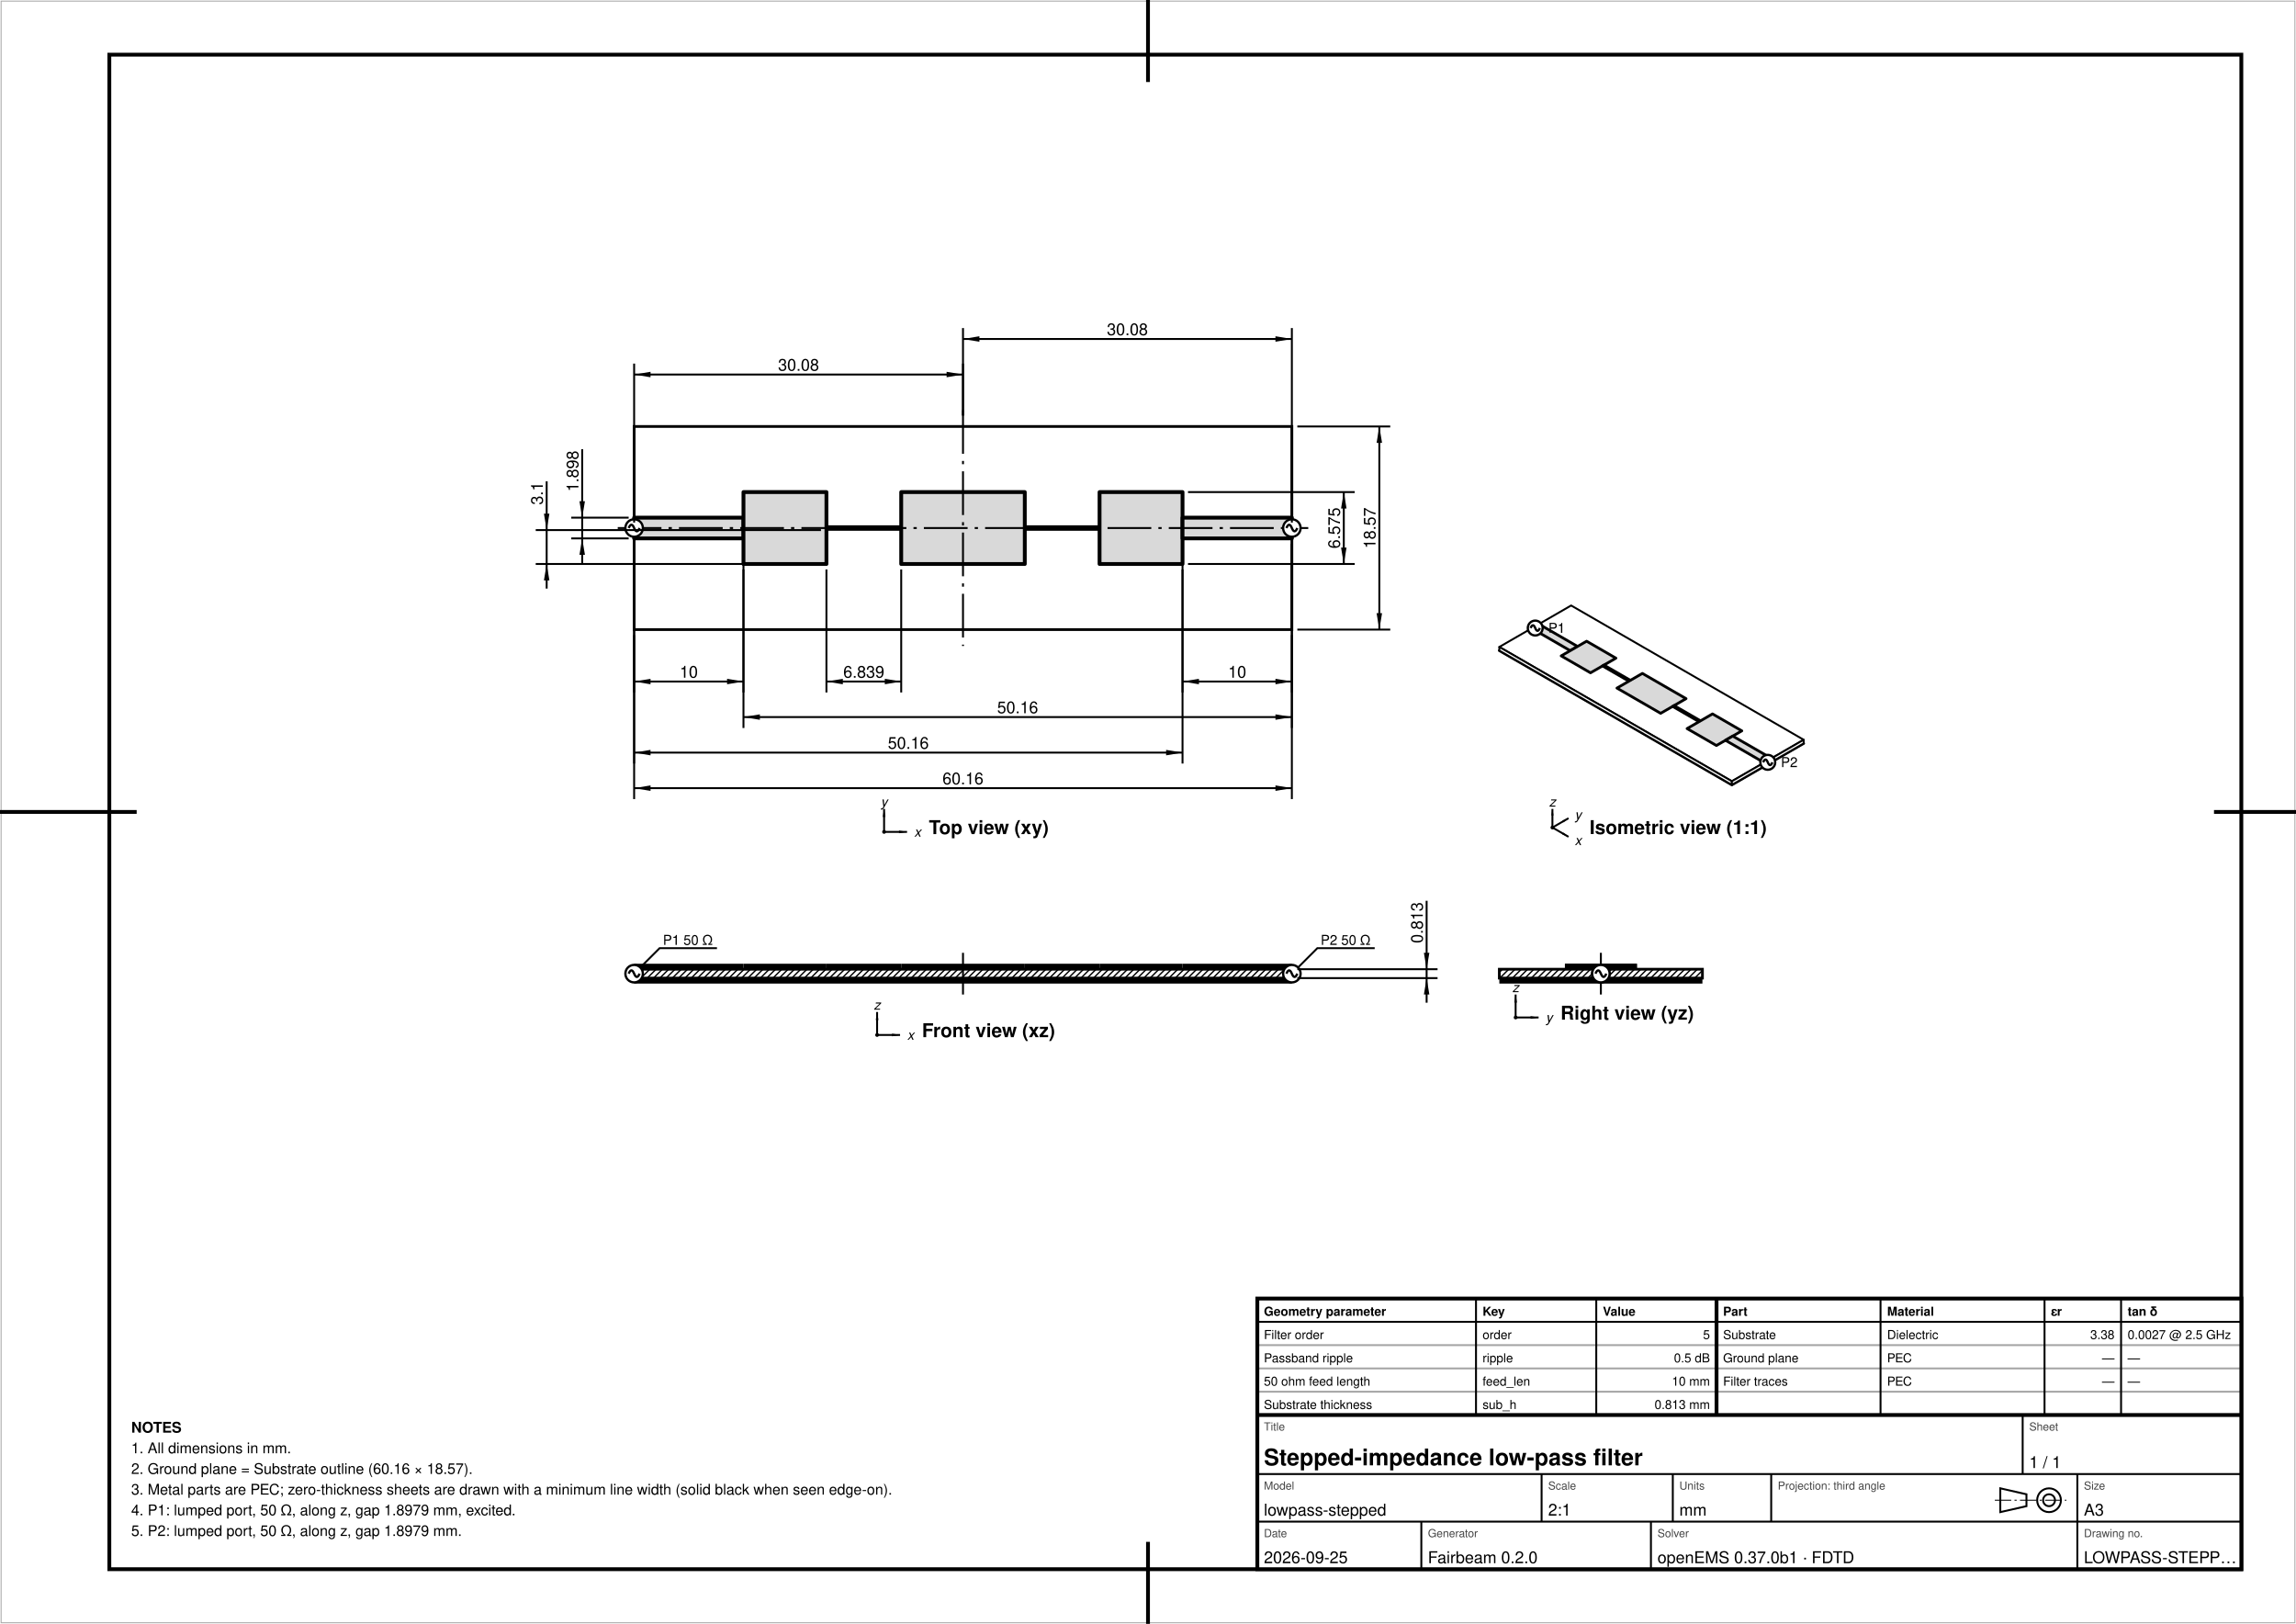
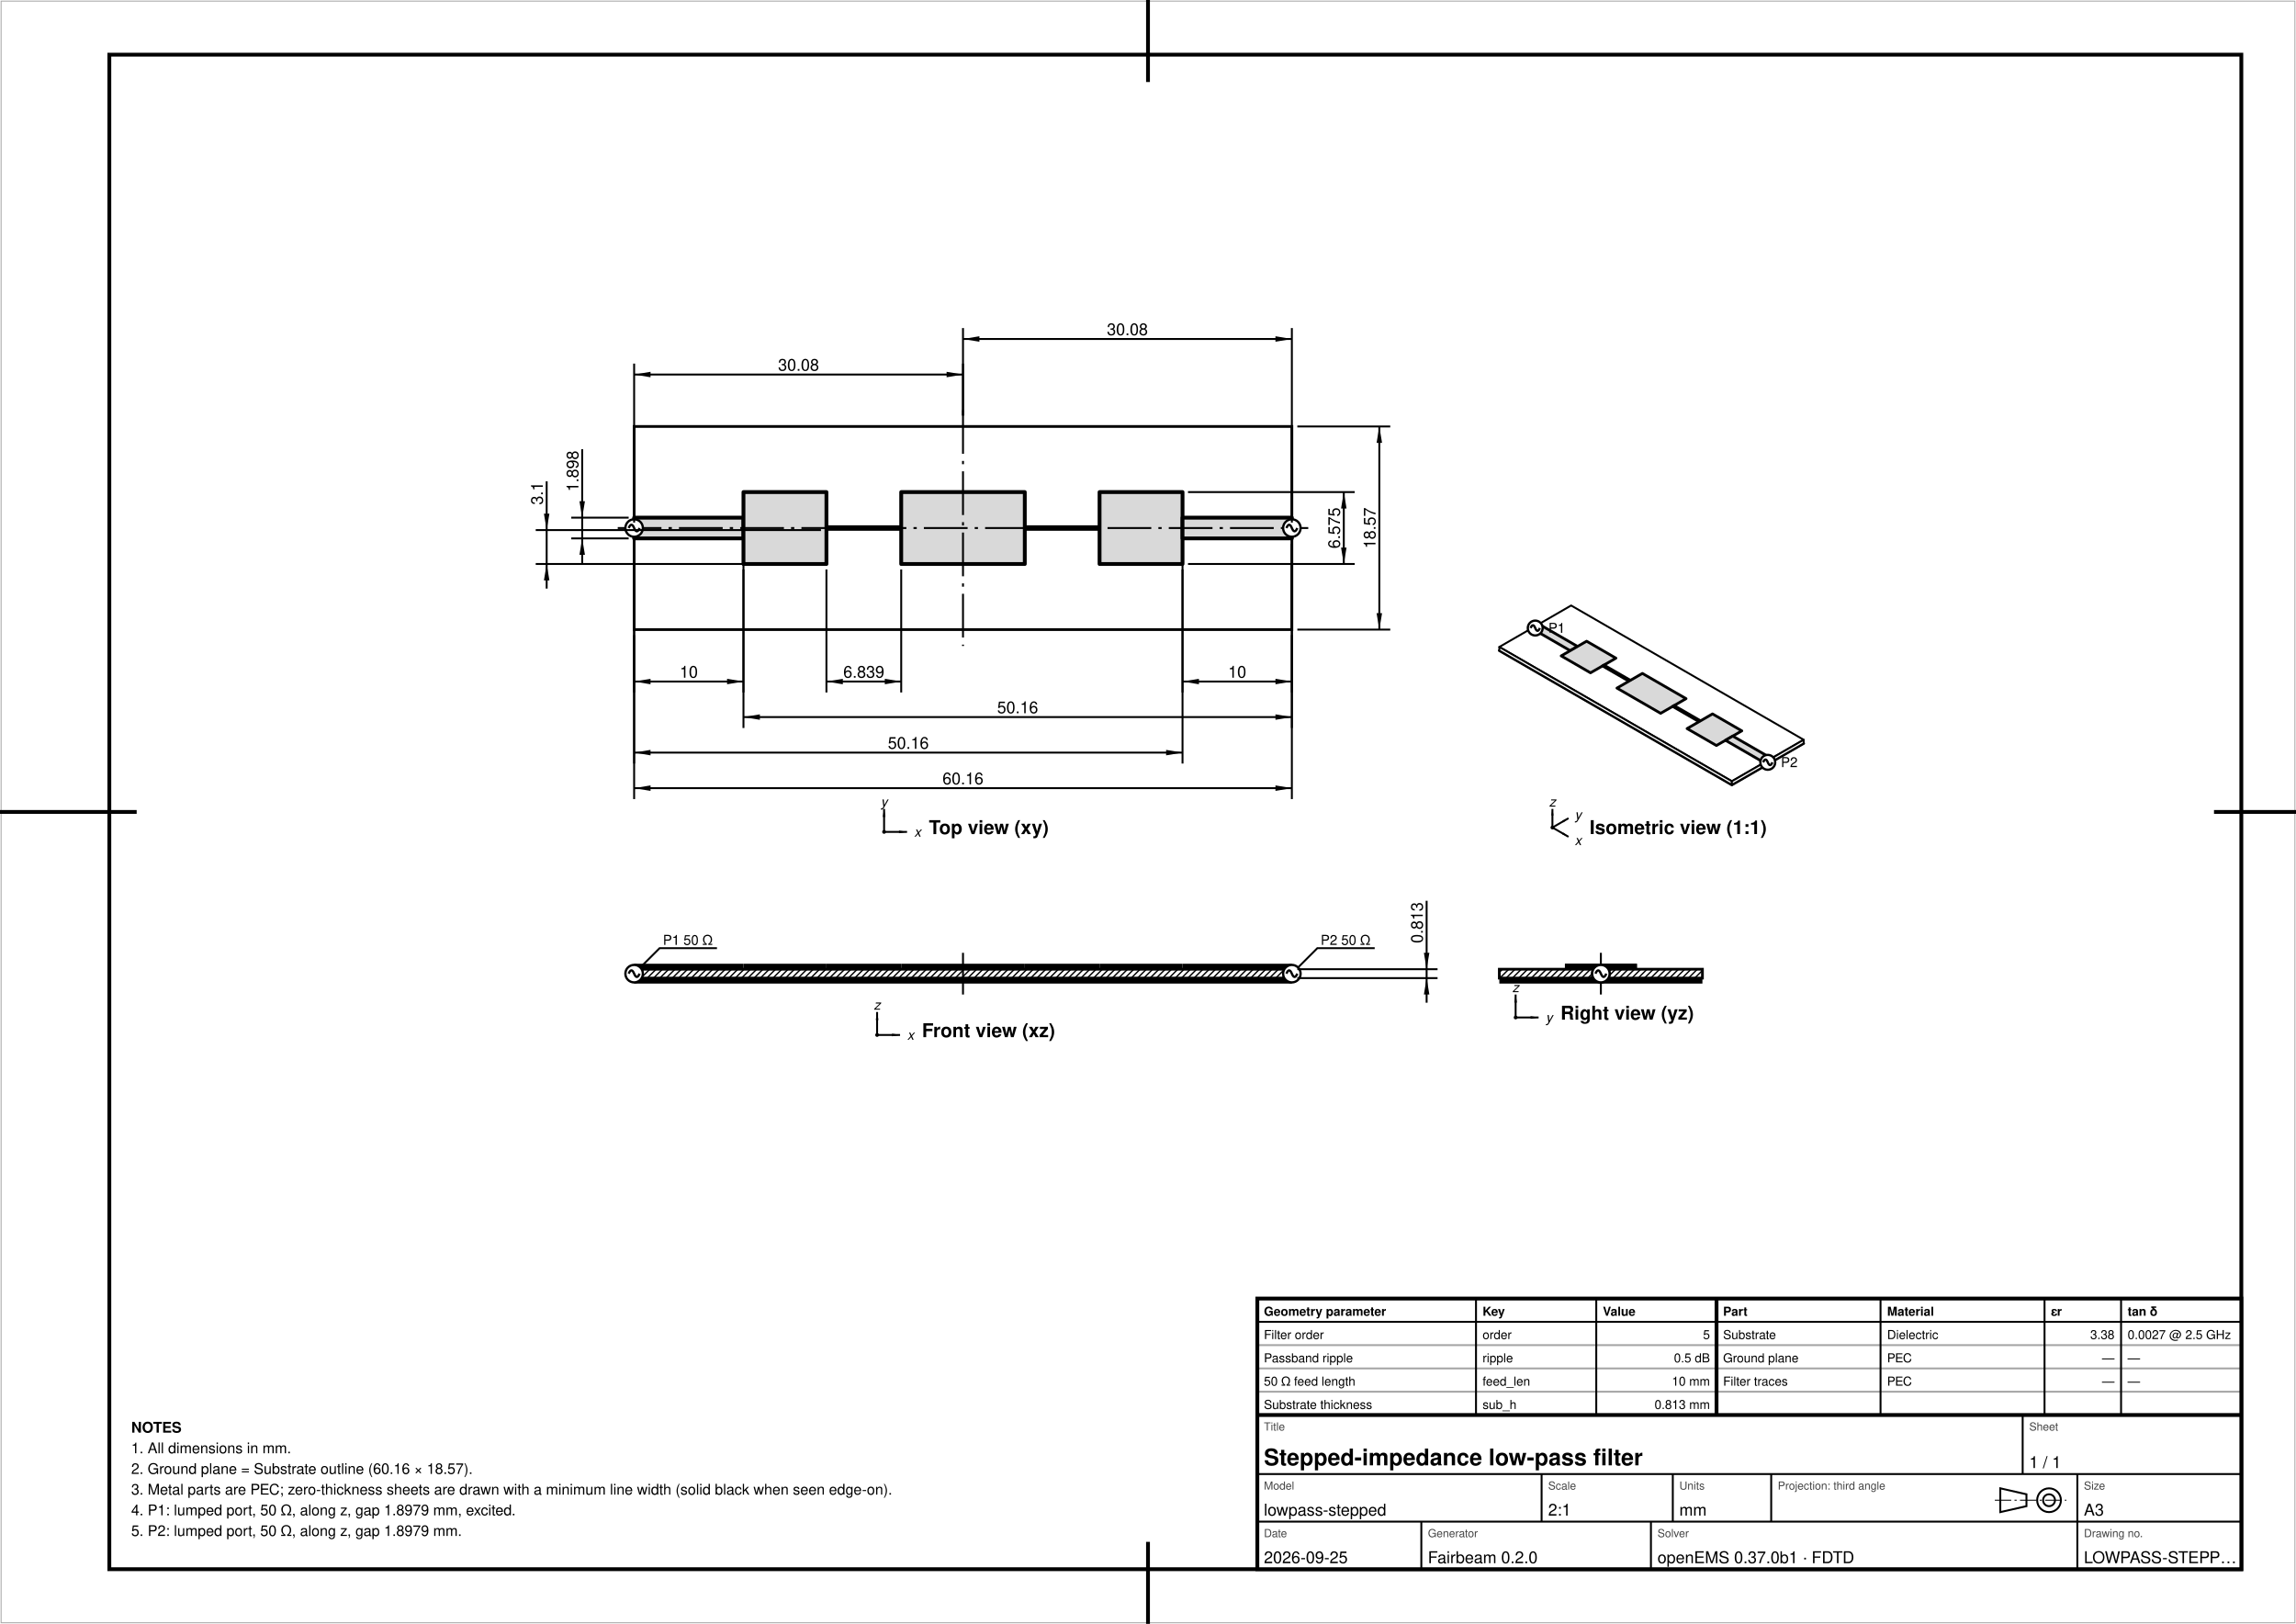
<svg xmlns="http://www.w3.org/2000/svg" version="1.1" width="420mm" height="297mm" viewBox="0 0 420 297" font-family="'IBM Plex Sans', Helvetica, Arial, sans-serif">
  <rect x="0" y="0" width="420" height="297" fill="#fff" stroke="none" />
  <g class="frame">
    <rect x="20" y="10" width="390" height="277" fill="none" stroke="#000" stroke-width="0.7" />
    <g stroke="#000" stroke-width="0.7">
      <line x1="210" y1="0" x2="210" y2="15" />
      <line x1="210" y1="282" x2="210" y2="297" />
      <line x1="0" y1="148.5" x2="25" y2="148.5" />
      <line x1="405" y1="148.5" x2="420" y2="148.5" />
    </g>
    <rect x="0.2" y="0.2" width="419.6" height="296.6" fill="none" stroke="#000" stroke-width="0.175" stroke-opacity="0.35" />
  </g>
  <g transform="translate(115 77)">
    <g class="view view-top">
      <g>
        <polygon points="1,38.15 121.316,38.15 121.316,1 1,1" fill="#fff" stroke="none" />
      </g>
      <g fill="none" stroke="#000" stroke-width="0.5">
        <polygon points="1,38.15 121.316,38.15 121.316,1 1,1" />
      </g>
      <g stroke-linejoin="round">
        <polygon points="1,21.473 21,21.473 21,17.677 1,17.677" fill="#d9d9d9" stroke="#000" stroke-width="0.7" />
        <polygon points="21,26.15 36.177,26.15 36.177,13 21,13" fill="#d9d9d9" stroke="#000" stroke-width="0.7" />
        <rect x="36.177" y="19.075" width="13.678" height="1" fill="#000" stroke="none" />
        <polygon points="49.855,26.15 72.461,26.15 72.461,13 49.855,13" fill="#d9d9d9" stroke="#000" stroke-width="0.7" />
        <rect x="72.461" y="19.075" width="13.678" height="1" fill="#000" stroke="none" />
        <polygon points="86.139,26.15 101.316,26.15 101.316,13 86.139,13" fill="#d9d9d9" stroke="#000" stroke-width="0.7" />
        <polygon points="101.316,21.473 121.316,21.473 121.316,17.677 101.316,17.677" fill="#d9d9d9" stroke="#000" stroke-width="0.7" />
      </g>
      <g stroke="#000" stroke-width="0.35" stroke-dasharray="8 1.3 0.6 1.3">
        <line x1="61.158" y1="-2" x2="61.158" y2="41.15" />
        <line x1="-2" y1="19.575" x2="124.316" y2="19.575" />
      </g>
      <g class="ports">
        <line x1="1" y1="21.473" x2="1" y2="17.677" stroke="#000" stroke-width="0.35" />
        <g>
          <circle cx="1" cy="19.575" r="1.6" fill="#fff" stroke="#000" stroke-width="0.42" />
          <path d="M0.008 19.575Q0.504 18.375 1 19.575T1.992 19.575" fill="none" stroke="#000" stroke-width="0.42" />
        </g>
        <line x1="121.316" y1="21.473" x2="121.316" y2="17.677" stroke="#000" stroke-width="0.35" />
        <g>
          <circle cx="121.316" cy="19.575" r="1.6" fill="#fff" stroke="#000" stroke-width="0.42" />
          <path d="M120.324 19.575Q120.82 18.375 121.316 19.575T122.308 19.575" fill="none" stroke="#000" stroke-width="0.42" />
        </g>
      </g>
      <g class="dimensions">
        <g stroke="#000" stroke-width="0.35" fill="none">
          <line x1="1" y1="18.575" x2="1" y2="-10.5" />
          <line x1="61.158" y1="-1" x2="61.158" y2="-10.5" />
          <line x1="1" y1="-8.5" x2="61.158" y2="-8.5" />
          <line x1="61.158" y1="-1" x2="61.158" y2="-17" />
          <line x1="121.316" y1="18.575" x2="121.316" y2="-17" />
          <line x1="61.158" y1="-15" x2="121.316" y2="-15" />
          <line x1="36.177" y1="27.15" x2="36.177" y2="49.65" />
          <line x1="49.855" y1="27.15" x2="49.855" y2="49.65" />
          <line x1="36.177" y1="47.65" x2="49.855" y2="47.65" />
          <line x1="1" y1="22.473" x2="1" y2="49.65" />
          <line x1="21" y1="22.473" x2="21" y2="49.65" />
          <line x1="1" y1="47.65" x2="21" y2="47.65" />
          <line x1="101.316" y1="22.473" x2="101.316" y2="49.65" />
          <line x1="121.316" y1="22.473" x2="121.316" y2="49.65" />
          <line x1="101.316" y1="47.65" x2="121.316" y2="47.65" />
          <line x1="21" y1="27.15" x2="21" y2="56.15" />
          <line x1="121.316" y1="22.473" x2="121.316" y2="56.15" />
          <line x1="21" y1="54.15" x2="121.316" y2="54.15" />
          <line x1="1" y1="22.473" x2="1" y2="62.65" />
          <line x1="101.316" y1="27.15" x2="101.316" y2="62.65" />
          <line x1="1" y1="60.65" x2="101.316" y2="60.65" />
          <line x1="1" y1="39.15" x2="1" y2="69.15" />
          <line x1="121.316" y1="39.15" x2="121.316" y2="69.15" />
          <line x1="1" y1="67.15" x2="121.316" y2="67.15" />
          <line x1="0" y1="17.677" x2="-10.5" y2="17.677" />
          <line x1="0" y1="21.473" x2="-10.5" y2="21.473" />
          <line x1="-8.5" y1="5.161" x2="-8.5" y2="25.973" />
          <line x1="35.177" y1="19.95" x2="-17" y2="19.95" />
          <line x1="35.177" y1="26.15" x2="-17" y2="26.15" />
          <line x1="-15" y1="11.034" x2="-15" y2="30.65" />
          <line x1="102.316" y1="13" x2="132.816" y2="13" />
          <line x1="102.316" y1="26.15" x2="132.816" y2="26.15" />
          <line x1="130.816" y1="13" x2="130.816" y2="26.15" />
          <line x1="122.316" y1="1" x2="139.316" y2="1" />
          <line x1="122.316" y1="38.15" x2="139.316" y2="38.15" />
          <line x1="137.316" y1="1" x2="137.316" y2="38.15" />
        </g>
        <g>
          <polygon points="1,-8.5 4,-9 4,-8" fill="#000" stroke="none" />
          <polygon points="61.158,-8.5 58.158,-8 58.158,-9" fill="#000" stroke="none" />
          <polygon points="61.158,-15 64.158,-15.5 64.158,-14.5" fill="#000" stroke="none" />
          <polygon points="121.316,-15 118.316,-14.5 118.316,-15.5" fill="#000" stroke="none" />
          <polygon points="36.177,47.65 39.177,47.15 39.177,48.15" fill="#000" stroke="none" />
          <polygon points="49.855,47.65 46.855,48.15 46.855,47.15" fill="#000" stroke="none" />
          <polygon points="1,47.65 4,47.15 4,48.15" fill="#000" stroke="none" />
          <polygon points="21,47.65 18,48.15 18,47.15" fill="#000" stroke="none" />
          <polygon points="101.316,47.65 104.316,47.15 104.316,48.15" fill="#000" stroke="none" />
          <polygon points="121.316,47.65 118.316,48.15 118.316,47.15" fill="#000" stroke="none" />
          <polygon points="21,54.15 24,53.65 24,54.65" fill="#000" stroke="none" />
          <polygon points="121.316,54.15 118.316,54.65 118.316,53.65" fill="#000" stroke="none" />
          <polygon points="1,60.65 4,60.15 4,61.15" fill="#000" stroke="none" />
          <polygon points="101.316,60.65 98.316,61.15 98.316,60.15" fill="#000" stroke="none" />
          <polygon points="1,67.15 4,66.65 4,67.65" fill="#000" stroke="none" />
          <polygon points="121.316,67.15 118.316,67.65 118.316,66.65" fill="#000" stroke="none" />
          <polygon points="-8.5,17.677 -9,14.677 -8,14.677" fill="#000" stroke="none" />
          <polygon points="-8.5,21.473 -8,24.473 -9,24.473" fill="#000" stroke="none" />
          <polygon points="-15,19.95 -15.5,16.95 -14.5,16.95" fill="#000" stroke="none" />
          <polygon points="-15,26.15 -14.5,29.15 -15.5,29.15" fill="#000" stroke="none" />
          <polygon points="130.816,13 131.316,16 130.316,16" fill="#000" stroke="none" />
          <polygon points="130.816,26.15 130.316,23.15 131.316,23.15" fill="#000" stroke="none" />
          <polygon points="137.316,1 137.816,4 136.816,4" fill="#000" stroke="none" />
          <polygon points="137.316,38.15 136.816,35.15 137.816,35.15" fill="#000" stroke="none" />
        </g>
        <g fill="#000" font-size="3" stroke="none">
          <text x="31.079" y="-9.2" text-anchor="middle">30.08</text>
          <text x="91.237" y="-15.7" text-anchor="middle">30.08</text>
          <text x="43.016" y="46.95" text-anchor="middle">6.839</text>
          <text x="11" y="46.95" text-anchor="middle">10</text>
          <text x="111.316" y="46.95" text-anchor="middle">10</text>
          <text x="71.158" y="53.45" text-anchor="middle">50.16</text>
          <text x="51.158" y="59.95" text-anchor="middle">50.16</text>
          <text x="61.158" y="66.45" text-anchor="middle">60.16</text>
          <text x="-9.2" y="9.169" text-anchor="middle" transform="rotate(-90 -9.2 9.169)">1.898</text>
          <text x="-15.7" y="13.242" text-anchor="middle" transform="rotate(-90 -15.7 13.242)">3.1</text>
          <text x="130.116" y="19.575" text-anchor="middle" transform="rotate(-90 130.116 19.575)">6.575</text>
          <text x="136.616" y="19.575" text-anchor="middle" transform="rotate(-90 136.616 19.575)">18.57</text>
        </g>
      </g>
      <g class="triad">
        <circle cx="46.723" cy="75.15" r="0.35" fill="#000" stroke="none" />
        <line x1="46.723" y1="75.15" x2="50.923" y2="75.15" stroke="#000" stroke-width="0.35" />
        <polygon points="50.923,75.15 49.453,75.395 49.453,74.905" fill="#000" stroke="none" />
        <text x="52.223" y="76.025" font-size="2.5" text-anchor="start" font-style="italic">x</text>
        <line x1="46.723" y1="75.15" x2="46.723" y2="70.95" stroke="#000" stroke-width="0.35" />
        <polygon points="46.723,70.95 46.968,72.42 46.478,72.42" fill="#000" stroke="none" />
        <text x="46.723" y="70.525" font-size="2.5" text-anchor="middle" font-style="italic">y</text>
      </g>
      <text x="54.923" y="75.55" font-size="3.5" font-weight="600">Top view (xy)</text>
    </g>
  </g>
  <g transform="translate(273.268 109.743)">
    <g class="view view-iso">
      <polygon points="1,9.247 43.538,33.806 56.672,26.223 14.134,1.664" fill="#d9d9d9" stroke="#000" stroke-width="0.5" stroke-linejoin="round" />
      <polygon points="1,8.583 43.538,33.142 56.672,25.559 14.134,1" fill="#fff" stroke="#000" stroke-width="0.35" stroke-linejoin="round" />
      <polygon points="6.896,5.179 13.967,9.261 15.309,8.487 8.238,4.404" fill="#d9d9d9" stroke="#000" stroke-width="0.5" stroke-linejoin="round" />
      <polygon points="12.314,10.216 17.679,13.314 22.329,10.63 16.963,7.532" fill="#d9d9d9" stroke="#000" stroke-width="0.5" stroke-linejoin="round" />
      <polygon points="19.871,12.049 24.707,14.841 24.973,14.687 20.137,11.895" fill="#d9d9d9" stroke="#000" stroke-width="0.5" stroke-linejoin="round" />
      <polygon points="22.515,16.106 30.508,20.721 35.157,18.036 27.164,13.422" fill="#d9d9d9" stroke="#000" stroke-width="0.5" stroke-linejoin="round" />
      <polygon points="1,9.247 43.538,33.806 43.538,33.142 1,8.583" fill="#fff" stroke="#000" stroke-width="0.35" stroke-linejoin="round" />
      <polygon points="32.7,19.455 37.536,22.247 37.801,22.094 32.965,19.302" fill="#d9d9d9" stroke="#000" stroke-width="0.5" stroke-linejoin="round" />
      <polygon points="35.344,23.513 40.71,26.61 45.359,23.926 39.993,20.828" fill="#d9d9d9" stroke="#000" stroke-width="0.5" stroke-linejoin="round" />
      <polygon points="42.363,25.656 49.434,29.738 50.776,28.963 43.705,24.881" fill="#d9d9d9" stroke="#000" stroke-width="0.5" stroke-linejoin="round" />
      <polygon points="43.538,33.806 56.672,26.223 56.672,25.559 43.538,33.142" fill="#fff" stroke="#000" stroke-width="0.35" stroke-linejoin="round" />
      <line x1="6.896" y1="5.843" x2="8.238" y2="4.404" stroke="#000" stroke-width="0.35" />
      <g>
        <circle cx="7.567" cy="5.123" r="1.36" fill="#fff" stroke="#000" stroke-width="0.42" />
        <path d="M6.724 5.123Q7.146 4.103 7.567 5.123T8.41 5.123" fill="none" stroke="#000" stroke-width="0.42" />
      </g>
      <text x="9.967" y="5.998" font-size="2.5">P1</text>
      <line x1="49.434" y1="30.402" x2="50.776" y2="28.963" stroke="#000" stroke-width="0.35" />
      <g>
        <circle cx="50.105" cy="29.683" r="1.36" fill="#fff" stroke="#000" stroke-width="0.42" />
        <path d="M49.262 29.683Q49.684 28.663 50.105 29.683T50.948 29.683" fill="none" stroke="#000" stroke-width="0.42" />
      </g>
      <text x="52.505" y="30.558" font-size="2.5">P2</text>
      <g class="triad">
        <circle cx="10.712" cy="41.606" r="0.35" fill="#000" stroke="none" />
        <line x1="10.712" y1="41.606" x2="13.657" y2="43.306" stroke="#000" stroke-width="0.35" />
        <polygon points="13.657,43.306 12.527,42.883 12.725,42.539" fill="#000" stroke="none" />
        <text x="14.782" y="44.831" font-size="2.5" text-anchor="start" font-style="italic">x</text>
        <line x1="10.712" y1="41.606" x2="13.657" y2="39.906" stroke="#000" stroke-width="0.35" />
        <polygon points="13.657,39.906 12.725,40.673 12.527,40.329" fill="#000" stroke="none" />
        <text x="14.782" y="40.131" font-size="2.5" text-anchor="start" font-style="italic">y</text>
        <line x1="10.712" y1="41.606" x2="10.712" y2="38.206" stroke="#000" stroke-width="0.35" />
        <polygon points="10.712,38.206 10.91,39.396 10.514,39.396" fill="#000" stroke="none" />
        <text x="10.712" y="37.781" font-size="2.5" text-anchor="middle" font-style="italic">z</text>
      </g>
      <text x="17.512" y="42.806" font-size="3.5" font-weight="600">Isometric view (1:1)</text>
    </g>
  </g>
  <g transform="translate(115 176.266)">
    <g class="view view-front">
      <g>
        <polygon points="1,2.626 121.316,2.626 121.316,1 1,1" fill="#fff" stroke="none" />
      </g>
      <path d="M1 1.575L1.575 1M1.099 2.626L2.725 1M2.248 2.626L3.874 1M3.398 2.626L5.024 1M4.548 2.626L6.174 1M5.698 2.626L7.324 1M6.847 2.626L8.473 1M7.997 2.626L9.623 1M9.147 2.626L10.773 1M10.297 2.626L11.923 1M11.446 2.626L13.072 1M12.596 2.626L14.222 1M13.746 2.626L15.372 1M14.896 2.626L16.522 1M16.045 2.626L17.671 1M17.195 2.626L18.821 1M18.345 2.626L19.971 1M19.495 2.626L21.121 1M20.644 2.626L22.27 1M21.794 2.626L23.42 1M22.944 2.626L24.57 1M24.094 2.626L25.72 1M25.244 2.626L26.87 1M26.393 2.626L28.019 1M27.543 2.626L29.169 1M28.693 2.626L30.319 1M29.843 2.626L31.469 1M30.992 2.626L32.618 1M32.142 2.626L33.768 1M33.292 2.626L34.918 1M34.442 2.626L36.068 1M35.591 2.626L37.217 1M36.741 2.626L38.367 1M37.891 2.626L39.517 1M39.041 2.626L40.667 1M40.19 2.626L41.816 1M41.34 2.626L42.966 1M42.49 2.626L44.116 1M43.64 2.626L45.266 1M44.789 2.626L46.415 1M45.939 2.626L47.565 1M47.089 2.626L48.715 1M48.239 2.626L49.865 1M49.388 2.626L51.014 1M50.538 2.626L52.164 1M51.688 2.626L53.314 1M52.838 2.626L54.464 1M53.987 2.626L55.613 1M55.137 2.626L56.763 1M56.287 2.626L57.913 1M57.437 2.626L59.063 1M58.586 2.626L60.212 1M59.736 2.626L61.362 1M60.886 2.626L62.512 1M62.036 2.626L63.662 1M63.185 2.626L64.811 1M64.335 2.626L65.961 1M65.485 2.626L67.111 1M66.635 2.626L68.261 1M67.784 2.626L69.41 1M68.934 2.626L70.56 1M70.084 2.626L71.71 1M71.234 2.626L72.86 1M72.383 2.626L74.009 1M73.533 2.626L75.159 1M74.683 2.626L76.309 1M75.833 2.626L77.459 1M76.983 2.626L78.609 1M78.132 2.626L79.758 1M79.282 2.626L80.908 1M80.432 2.626L82.058 1M81.582 2.626L83.208 1M82.731 2.626L84.357 1M83.881 2.626L85.507 1M85.031 2.626L86.657 1M86.181 2.626L87.807 1M87.33 2.626L88.956 1M88.48 2.626L90.106 1M89.63 2.626L91.256 1M90.78 2.626L92.406 1M91.929 2.626L93.555 1M93.079 2.626L94.705 1M94.229 2.626L95.855 1M95.379 2.626L97.005 1M96.528 2.626L98.154 1M97.678 2.626L99.304 1M98.828 2.626L100.454 1M99.978 2.626L101.604 1M101.127 2.626L102.753 1M102.277 2.626L103.903 1M103.427 2.626L105.053 1M104.577 2.626L106.203 1M105.726 2.626L107.352 1M106.876 2.626L108.502 1M108.026 2.626L109.652 1M109.176 2.626L110.802 1M110.325 2.626L111.951 1M111.475 2.626L113.101 1M112.625 2.626L114.251 1M113.775 2.626L115.401 1M114.924 2.626L116.55 1M116.074 2.626L117.7 1M117.224 2.626L118.85 1M118.374 2.626L120 1M119.523 2.626L121.149 1M120.673 2.626L121.316 1.984" fill="none" stroke="#000" stroke-width="0.25" />
      <g fill="none" stroke="#000" stroke-width="0.5">
        <polygon points="1,2.626 121.316,2.626 121.316,1 1,1" />
      </g>
      <g stroke-linejoin="round">
        <rect x="36.177" y="0" width="13.678" height="1" fill="#000" stroke="none" />
        <rect x="72.461" y="0" width="13.678" height="1" fill="#000" stroke="none" />
        <rect x="1" y="0" width="20" height="1" fill="#000" stroke="none" />
        <rect x="101.316" y="0" width="20" height="1" fill="#000" stroke="none" />
        <rect x="21" y="0" width="15.177" height="1" fill="#000" stroke="none" />
        <rect x="49.855" y="0" width="22.606" height="1" fill="#000" stroke="none" />
        <rect x="86.139" y="0" width="15.177" height="1" fill="#000" stroke="none" />
        <rect x="1" y="2.626" width="120.316" height="1" fill="#000" stroke="none" />
      </g>
      <g stroke="#000" stroke-width="0.35" stroke-dasharray="8 1.3 0.6 1.3">
        <line x1="61.158" y1="-2" x2="61.158" y2="5.626" />
      </g>
      <g class="ports">
        <line x1="1" y1="2.626" x2="1" y2="1" stroke="#000" stroke-width="0.35" />
        <g>
          <circle cx="1" cy="1.813" r="1.6" fill="#fff" stroke="#000" stroke-width="0.42" />
          <path d="M0.008 1.813Q0.504 0.613 1 1.813T1.992 1.813" fill="none" stroke="#000" stroke-width="0.42" />
        </g>
        <line x1="121.316" y1="2.626" x2="121.316" y2="1" stroke="#000" stroke-width="0.35" />
        <g>
          <circle cx="121.316" cy="1.813" r="1.6" fill="#fff" stroke="#000" stroke-width="0.42" />
          <path d="M120.324 1.813Q120.82 0.613 121.316 1.813T122.308 1.813" fill="none" stroke="#000" stroke-width="0.42" />
        </g>
        <g>
          <polyline points="2.131,0.682 5.667,-2.854 16.152,-2.854" fill="none" stroke="#000" stroke-width="0.35" />
          <rect x="5.667" y="-5.229" width="10.485" height="2.175" fill="#fff" stroke="none" fill-opacity="0.85" />
          <text x="6.267" y="-3.454" font-size="2.5" text-anchor="start">P1 50 Ω</text>
        </g>
        <g>
          <polyline points="122.447,0.682 125.983,-2.854 136.468,-2.854" fill="none" stroke="#000" stroke-width="0.35" />
          <rect x="125.983" y="-5.229" width="10.485" height="2.175" fill="#fff" stroke="none" fill-opacity="0.85" />
          <text x="126.583" y="-3.454" font-size="2.5" text-anchor="start">P2 50 Ω</text>
        </g>
      </g>
      <g class="dimensions">
        <g stroke="#000" stroke-width="0.35" fill="none">
          <line x1="122.316" y1="1" x2="147.968" y2="1" />
          <line x1="122.316" y1="2.626" x2="147.968" y2="2.626" />
          <line x1="145.968" y1="-11.516" x2="145.968" y2="7.126" />
        </g>
        <g>
          <polygon points="145.968,1 145.468,-2 146.468,-2" fill="#000" stroke="none" />
          <polygon points="145.968,2.626 146.468,5.626 145.468,5.626" fill="#000" stroke="none" />
        </g>
        <g fill="#000" font-size="3" stroke="none">
          <text x="145.268" y="-7.508" text-anchor="middle" transform="rotate(-90 145.268 -7.508)">0.813</text>
        </g>
      </g>
      <g class="triad">
        <circle cx="45.446" cy="13.026" r="0.35" fill="#000" stroke="none" />
        <line x1="45.446" y1="13.026" x2="49.646" y2="13.026" stroke="#000" stroke-width="0.35" />
        <polygon points="49.646,13.026 48.176,13.271 48.176,12.781" fill="#000" stroke="none" />
        <text x="50.946" y="13.901" font-size="2.5" text-anchor="start" font-style="italic">x</text>
        <line x1="45.446" y1="13.026" x2="45.446" y2="8.826" stroke="#000" stroke-width="0.35" />
        <polygon points="45.446,8.826 45.691,10.296 45.201,10.296" fill="#000" stroke="none" />
        <text x="45.446" y="8.401" font-size="2.5" text-anchor="middle" font-style="italic">z</text>
      </g>
      <text x="53.646" y="13.426" font-size="3.5" font-weight="600">Front view (xz)</text>
    </g>
  </g>
  <g transform="translate(273.268 176.266)">
    <g class="view view-side">
      <g>
        <polygon points="1,2.626 38.15,2.626 38.15,1 1,1" fill="#fff" stroke="none" />
      </g>
      <path d="M1 1.575L1.575 1M1.099 2.626L2.725 1M2.248 2.626L3.874 1M3.398 2.626L5.024 1M4.548 2.626L6.174 1M5.698 2.626L7.324 1M6.847 2.626L8.473 1M7.997 2.626L9.623 1M9.147 2.626L10.773 1M10.297 2.626L11.923 1M11.446 2.626L13.072 1M12.596 2.626L14.222 1M13.746 2.626L15.372 1M14.896 2.626L16.522 1M16.045 2.626L17.671 1M17.195 2.626L18.821 1M18.345 2.626L19.971 1M19.495 2.626L21.121 1M20.644 2.626L22.27 1M21.794 2.626L23.42 1M22.944 2.626L24.57 1M24.094 2.626L25.72 1M25.244 2.626L26.87 1M26.393 2.626L28.019 1M27.543 2.626L29.169 1M28.693 2.626L30.319 1M29.843 2.626L31.469 1M30.992 2.626L32.618 1M32.142 2.626L33.768 1M33.292 2.626L34.918 1M34.442 2.626L36.068 1M35.591 2.626L37.217 1M36.741 2.626L38.15 1.218M37.891 2.626L38.15 2.367" fill="none" stroke="#000" stroke-width="0.25" />
      <g fill="none" stroke="#000" stroke-width="0.5">
        <polygon points="1,2.626 38.15,2.626 38.15,1 1,1" />
      </g>
      <g stroke-linejoin="round">
        <rect x="17.677" y="0" width="3.796" height="1" fill="#000" stroke="none" />
        <rect x="13" y="0" width="13.15" height="1" fill="#000" stroke="none" />
        <rect x="19.2" y="0" width="0.75" height="1" fill="#000" stroke="none" />
        <rect x="13" y="0" width="13.15" height="1" fill="#000" stroke="none" />
        <rect x="19.2" y="0" width="0.75" height="1" fill="#000" stroke="none" />
        <rect x="13" y="0" width="13.15" height="1" fill="#000" stroke="none" />
        <rect x="1" y="2.626" width="37.15" height="1" fill="#000" stroke="none" />
        <rect x="17.677" y="0" width="3.796" height="1" fill="#000" stroke="none" />
      </g>
      <g stroke="#000" stroke-width="0.35" stroke-dasharray="8 1.3 0.6 1.3">
        <line x1="19.575" y1="-2" x2="19.575" y2="5.626" />
      </g>
      <g class="ports">
        <line x1="17.677" y1="2.626" x2="21.473" y2="1" stroke="#000" stroke-width="0.35" />
        <g>
          <circle cx="19.575" cy="1.813" r="1.6" fill="#fff" stroke="#000" stroke-width="0.42" />
          <path d="M18.583 1.813Q19.079 0.613 19.575 1.813T20.567 1.813" fill="none" stroke="#000" stroke-width="0.42" />
        </g>
        <line x1="17.677" y1="2.626" x2="21.473" y2="1" stroke="#000" stroke-width="0.35" />
        <g>
          <circle cx="19.575" cy="1.813" r="1.6" fill="#fff" stroke="#000" stroke-width="0.42" />
          <path d="M18.583 1.813Q19.079 0.613 19.575 1.813T20.567 1.813" fill="none" stroke="#000" stroke-width="0.42" />
        </g>
      </g>
      <g class="triad">
        <circle cx="3.982" cy="9.826" r="0.35" fill="#000" stroke="none" />
        <line x1="3.982" y1="9.826" x2="8.182" y2="9.826" stroke="#000" stroke-width="0.35" />
        <polygon points="8.182,9.826 6.712,10.071 6.712,9.581" fill="#000" stroke="none" />
        <text x="9.482" y="10.701" font-size="2.5" text-anchor="start" font-style="italic">y</text>
        <line x1="3.982" y1="9.826" x2="3.982" y2="5.626" stroke="#000" stroke-width="0.35" />
        <polygon points="3.982,5.626 4.227,7.096 3.737,7.096" fill="#000" stroke="none" />
        <text x="3.982" y="5.201" font-size="2.5" text-anchor="middle" font-style="italic">z</text>
      </g>
      <text x="12.182" y="10.226" font-size="3.5" font-weight="600">Right view (yz)</text>
    </g>
  </g>
  <g font-size="2.7" fill="#000" class="notes">
    <text x="24" y="262.02" font-weight="600">NOTES</text>
    <text x="24" y="265.8">1. All dimensions in mm.</text>
    <text x="24" y="269.58">2. Ground plane = Substrate outline (60.16 × 18.57).</text>
    <text x="24" y="273.36">3. Metal parts are PEC; zero-thickness sheets are drawn with a minimum line width (solid black when seen edge-on).</text>
    <text x="24" y="277.14">4. P1: lumped port, 50 Ω, along z, gap 1.8979 mm, excited.</text>
    <text x="24" y="280.92">5. P2: lumped port, 50 Ω, along z, gap 1.8979 mm.</text>
  </g>
  <g class="title-block">
    <rect x="230" y="237.5" width="180" height="49.5" fill="#fff" stroke="#000" stroke-width="0.7" />
    <line x1="314" y1="237.5" x2="314" y2="258.8" stroke="#000" stroke-width="0.7" />
    <line x1="230" y1="258.8" x2="410" y2="258.8" stroke="#000" stroke-width="0.7" />
    <line x1="370" y1="258.8" x2="370" y2="269.6" stroke="#000" stroke-width="0.35" />
    <line x1="230" y1="269.6" x2="410" y2="269.6" stroke="#000" stroke-width="0.35" />
    <line x1="282" y1="269.6" x2="282" y2="278.3" stroke="#000" stroke-width="0.35" />
    <line x1="306" y1="269.6" x2="306" y2="278.3" stroke="#000" stroke-width="0.35" />
    <line x1="324" y1="269.6" x2="324" y2="278.3" stroke="#000" stroke-width="0.35" />
    <g>
      <polygon points="365.908,272.21 370.693,273.298 370.693,275.473 365.908,276.56" fill="none" stroke="#000" stroke-width="0.35" />
      <circle cx="374.825" cy="274.385" r="2.175" fill="none" stroke="#000" stroke-width="0.35" />
      <circle cx="374.825" cy="274.385" r="1.088" fill="none" stroke="#000" stroke-width="0.35" />
      <line x1="364.908" y1="274.385" x2="378" y2="274.385" stroke="#000" stroke-width="0.175" stroke-dasharray="3 0.6 0.4 0.6" />
    </g>
    <line x1="380" y1="269.6" x2="380" y2="278.3" stroke="#000" stroke-width="0.35" />
    <line x1="230" y1="278.3" x2="410" y2="278.3" stroke="#000" stroke-width="0.35" />
    <line x1="260" y1="278.3" x2="260" y2="287" stroke="#000" stroke-width="0.35" />
    <line x1="302" y1="278.3" x2="302" y2="287" stroke="#000" stroke-width="0.35" />
    <line x1="380" y1="278.3" x2="380" y2="287" stroke="#000" stroke-width="0.35" />
    <g stroke="#000" stroke-width="0.35">
      <line x1="230" y1="241.76" x2="410" y2="241.76" stroke-opacity="1" />
      <line x1="230" y1="246.02" x2="410" y2="246.02" stroke-opacity="0.35" />
      <line x1="230" y1="250.28" x2="410" y2="250.28" stroke-opacity="0.35" />
      <line x1="230" y1="254.54" x2="410" y2="254.54" stroke-opacity="0.35" />
      <line x1="270" y1="237.5" x2="270" y2="258.8" />
      <line x1="292" y1="237.5" x2="292" y2="258.8" />
      <line x1="344" y1="237.5" x2="344" y2="258.8" />
      <line x1="374" y1="237.5" x2="374" y2="258.8" />
      <line x1="388" y1="237.5" x2="388" y2="258.8" />
    </g>
    <g fill="#000">
      <text x="231.2" y="240.652" font-weight="600" font-size="2.28">Geometry parameter</text>
      <text x="231.2" y="244.912" font-size="2.28">Filter order</text>
      <text x="231.2" y="249.172" font-size="2.28">Passband ripple</text>
-       <text x="231.2" y="253.432" font-size="2.28">50 ohm feed length</text>
+       <text x="231.2" y="253.432" font-size="2.28">50 Ω feed length</text>
      <text x="231.2" y="257.692" font-size="2.28">Substrate thickness</text>
      <text x="271.2" y="240.652" font-weight="600" font-size="2.28">Key</text>
      <text x="271.2" y="244.912" font-size="2.28">order</text>
      <text x="271.2" y="249.172" font-size="2.28">ripple</text>
      <text x="271.2" y="253.432" font-size="2.28">feed_len</text>
      <text x="271.2" y="257.692" font-size="2.28">sub_h</text>
      <text x="293.2" y="240.652" font-weight="600" font-size="2.28">Value</text>
      <text x="312.8" y="244.912" text-anchor="end" font-size="2.28">5</text>
      <text x="312.8" y="249.172" text-anchor="end" font-size="2.28">0.5 dB</text>
      <text x="312.8" y="253.432" text-anchor="end" font-size="2.28">10 mm</text>
      <text x="312.8" y="257.692" text-anchor="end" font-size="2.28">0.813 mm</text>
      <text x="315.2" y="240.652" font-weight="600" font-size="2.28">Part</text>
      <text x="315.2" y="244.912" font-size="2.28">Substrate</text>
      <text x="315.2" y="249.172" font-size="2.28">Ground plane</text>
      <text x="315.2" y="253.432" font-size="2.28">Filter traces</text>
      <text x="345.2" y="240.652" font-weight="600" font-size="2.28">Material</text>
      <text x="345.2" y="244.912" font-size="2.28">Dielectric</text>
      <text x="345.2" y="249.172" font-size="2.28">PEC</text>
      <text x="345.2" y="253.432" font-size="2.28">PEC</text>
      <text x="375.2" y="240.652" font-weight="600" font-size="2.28">εr</text>
      <text x="386.8" y="244.912" text-anchor="end" font-size="2.28">3.38</text>
      <text x="386.8" y="249.172" text-anchor="end" font-size="2.28">—</text>
      <text x="386.8" y="253.432" text-anchor="end" font-size="2.28">—</text>
      <text x="389.2" y="240.652" font-weight="600" font-size="2.28">tan δ</text>
      <text x="389.2" y="244.912" font-size="2.28">0.0027 @ 2.5 GHz</text>
      <text x="389.2" y="249.172" font-size="2.28">—</text>
      <text x="389.2" y="253.432" font-size="2.28">—</text>
      <text x="231.2" y="261.64" font-size="2.04" fill="#444">Title</text>
      <text x="231.2" y="268" font-size="4.2" font-weight="600">Stepped-impedance low-pass filter</text>
      <text x="371.2" y="261.64" font-size="2.04" fill="#444">Sheet</text>
      <text x="371.2" y="268.5" font-size="3">1 / 1</text>
      <text x="231.2" y="272.44" font-size="2.04" fill="#444">Model</text>
      <text x="231.2" y="277.2" font-size="3">lowpass-stepped</text>
      <text x="283.2" y="272.44" font-size="2.04" fill="#444">Scale</text>
      <text x="283.2" y="277.2" font-size="3">2:1</text>
      <text x="307.2" y="272.44" font-size="2.04" fill="#444">Units</text>
      <text x="307.2" y="277.2" font-size="3">mm</text>
      <text x="325.2" y="272.44" font-size="2.04" fill="#444">Projection: third angle</text>
      <text x="381.2" y="272.44" font-size="2.04" fill="#444">Size</text>
      <text x="381.2" y="277.2" font-size="3">A3</text>
      <text x="231.2" y="281.14" font-size="2.04" fill="#444">Date</text>
      <text x="231.2" y="285.9" font-size="3">2026-09-25</text>
      <text x="261.2" y="281.14" font-size="2.04" fill="#444">Generator</text>
      <text x="261.2" y="285.9" font-size="3">Fairbeam 0.2.0</text>
      <text x="303.2" y="281.14" font-size="2.04" fill="#444">Solver</text>
      <text x="303.2" y="285.9" font-size="3">openEMS 0.37.0b1 · FDTD</text>
      <text x="381.2" y="281.14" font-size="2.04" fill="#444">Drawing no.</text>
      <text x="381.2" y="285.9" font-size="3">LOWPASS-STEPP…</text>
    </g>
  </g>
</svg>
